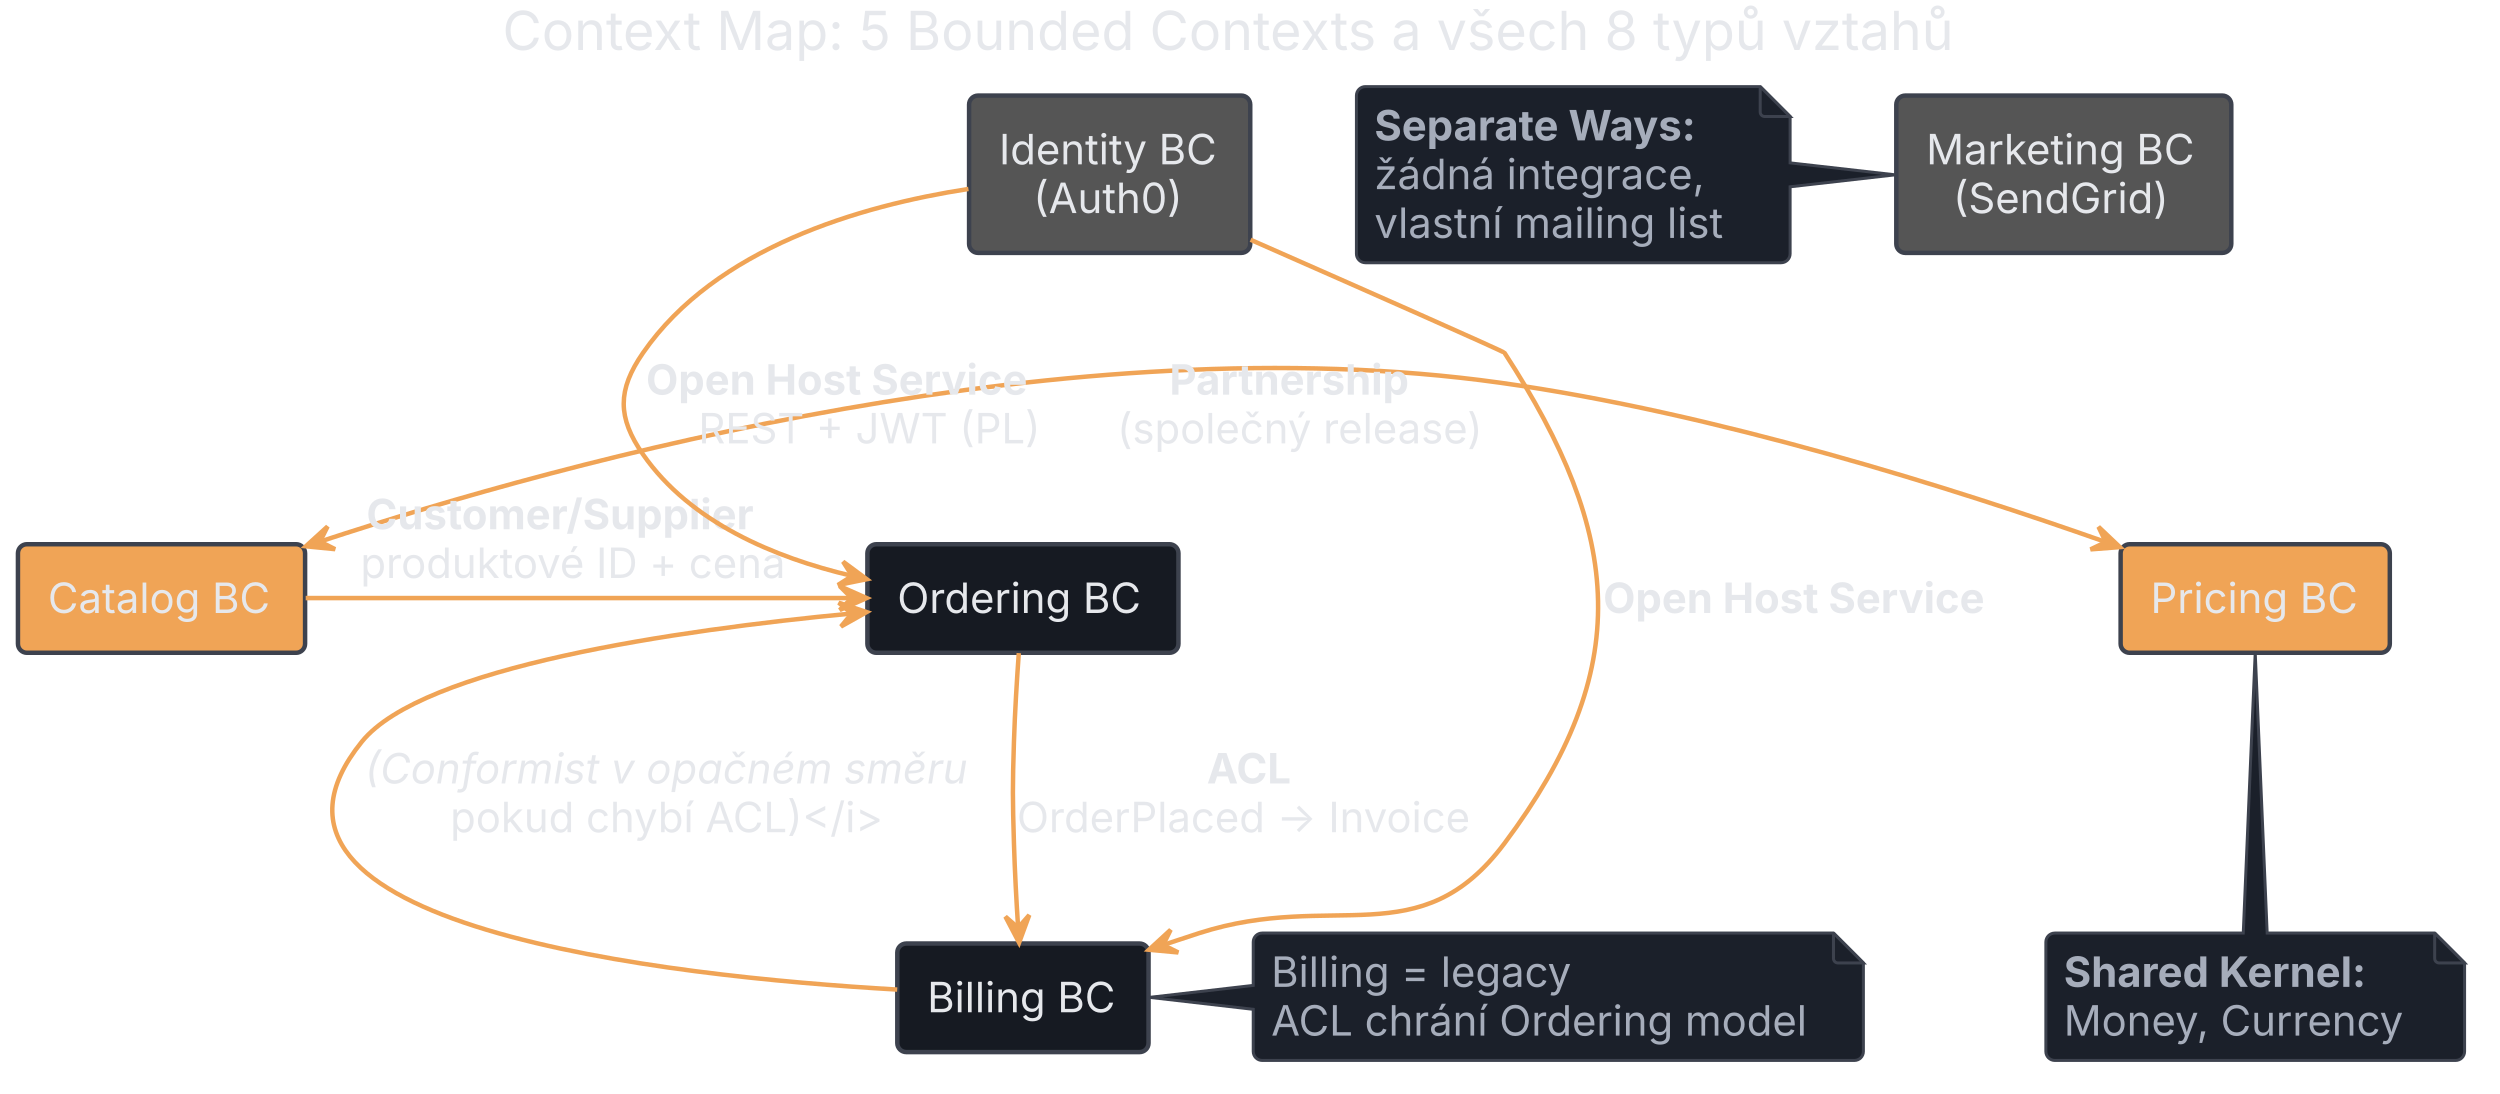
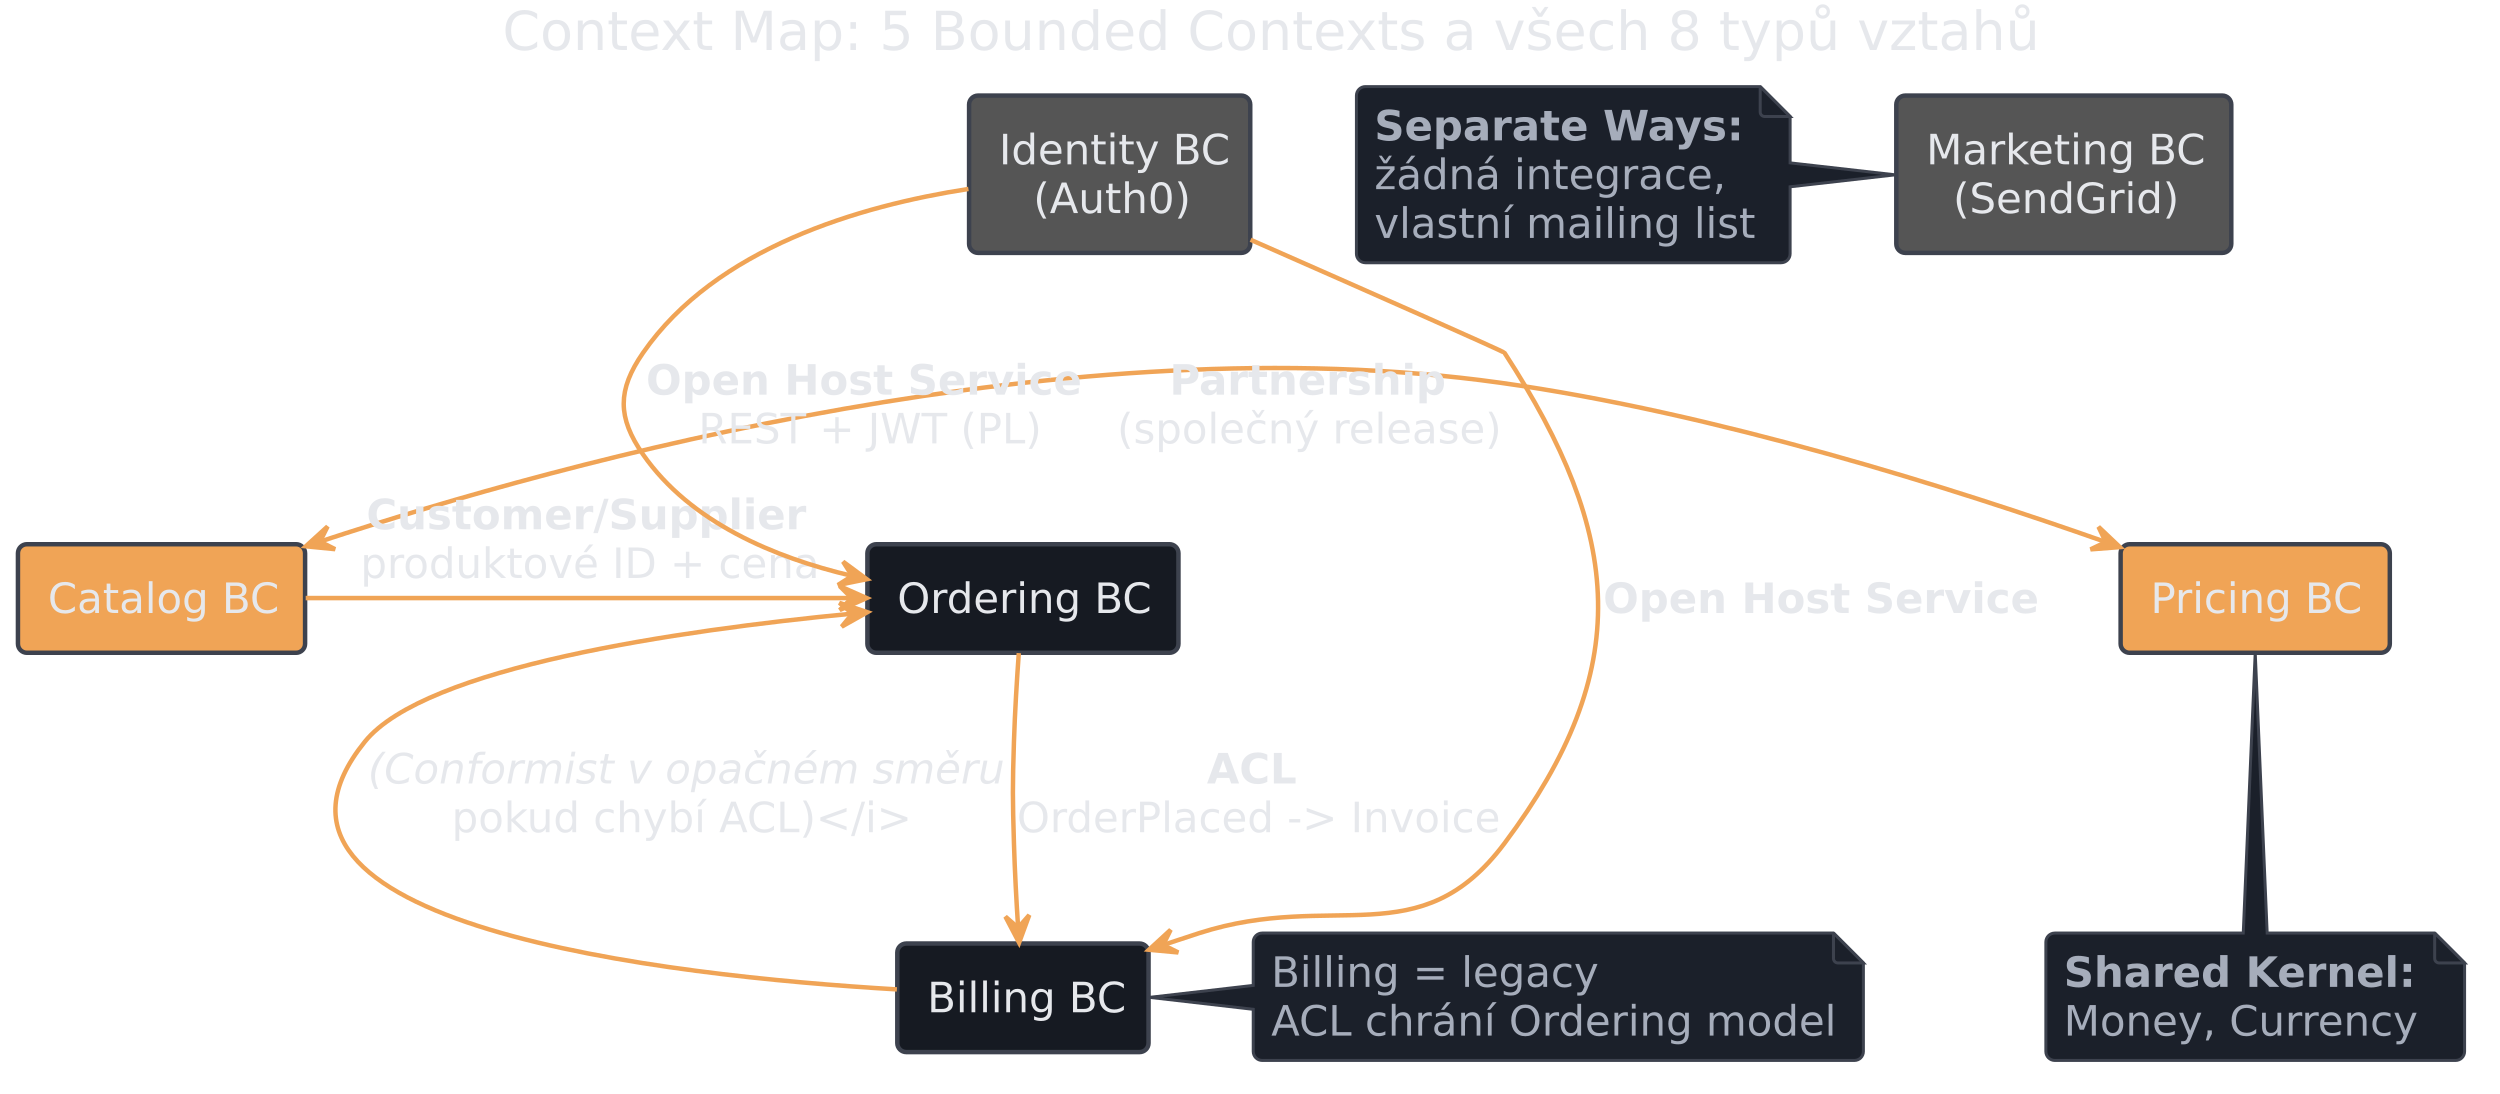
<svg xmlns="http://www.w3.org/2000/svg" contentScriptType="application/ecmascript" contentStyleType="text/css" height="571.875px" preserveAspectRatio="none" style="width:1306px;height:571px;background:#11141A;" version="1.1" viewBox="0 0 1306 571" width="1306.25px" zoomAndPan="magnify">
  <defs />
  <g>
-     <text fill="#E6E8EC" font-family="Inter, ui-sans-serif, system-ui, -apple-system, sans-serif" font-size="28.125" lengthAdjust="spacingAndGlyphs" textLength="790.625" x="262.5" y="26.106">Context Map: 5 Bounded Contexts a všech 8 typů vztahů</text>
+     <text fill="#E6E8EC" font-family="DejaVu Sans" font-size="28.125" lengthAdjust="spacingAndGlyphs" textLength="790.625" x="262.5" y="26.106">Context Map: 5 Bounded Contexts a všech 8 typů vztahů</text>
    <rect fill="#F0A456" height="56.714" rx="4.688" ry="4.688" style="stroke: #3D424E; stroke-width: 2.344;" width="150" x="9.375" y="284.302" />
-     <text fill="#E6E8EC" font-family="Inter, ui-sans-serif, system-ui, -apple-system, sans-serif" font-size="21.875" lengthAdjust="spacingAndGlyphs" textLength="118.75" x="25" y="320.232">Catalog BC</text>
+     <text fill="#E6E8EC" font-family="DejaVu Sans" font-size="21.875" lengthAdjust="spacingAndGlyphs" textLength="118.75" x="25" y="320.232">Catalog BC</text>
    <rect fill="#F0A456" height="56.714" rx="4.688" ry="4.688" style="stroke: #3D424E; stroke-width: 2.344;" width="140.625" x="1107.812" y="284.302" />
-     <text fill="#E6E8EC" font-family="Inter, ui-sans-serif, system-ui, -apple-system, sans-serif" font-size="21.875" lengthAdjust="spacingAndGlyphs" textLength="109.375" x="1123.438" y="320.232">Pricing BC</text>
+     <text fill="#E6E8EC" font-family="DejaVu Sans" font-size="21.875" lengthAdjust="spacingAndGlyphs" textLength="109.375" x="1123.438" y="320.232">Pricing BC</text>
    <rect fill="#161A22" height="56.714" rx="4.688" ry="4.688" style="stroke: #3D424E; stroke-width: 2.344;" width="162.5" x="453.125" y="284.302" />
-     <text fill="#E6E8EC" font-family="Inter, ui-sans-serif, system-ui, -apple-system, sans-serif" font-size="21.875" lengthAdjust="spacingAndGlyphs" textLength="131.25" x="468.75" y="320.232">Ordering BC</text>
+     <text fill="#E6E8EC" font-family="DejaVu Sans" font-size="21.875" lengthAdjust="spacingAndGlyphs" textLength="131.25" x="468.75" y="320.232">Ordering BC</text>
    <rect fill="#161A22" height="56.714" rx="4.688" ry="4.688" style="stroke: #3D424E; stroke-width: 2.344;" width="131.25" x="468.75" y="492.896" />
-     <text fill="#E6E8EC" font-family="Inter, ui-sans-serif, system-ui, -apple-system, sans-serif" font-size="21.875" lengthAdjust="spacingAndGlyphs" textLength="100" x="484.375" y="528.825">Billing BC</text>
+     <text fill="#E6E8EC" font-family="DejaVu Sans" font-size="21.875" lengthAdjust="spacingAndGlyphs" textLength="100" x="484.375" y="528.825">Billing BC</text>
    <rect fill="#555555" height="82.178" rx="4.688" ry="4.688" style="stroke: #3D424E; stroke-width: 2.344;" width="146.875" x="506.25" y="49.927" />
-     <text fill="#E6E8EC" font-family="Inter, ui-sans-serif, system-ui, -apple-system, sans-serif" font-size="21.875" lengthAdjust="spacingAndGlyphs" textLength="115.625" x="521.875" y="85.857">Identity BC</text>
-     <text fill="#E6E8EC" font-family="Inter, ui-sans-serif, system-ui, -apple-system, sans-serif" font-size="21.875" lengthAdjust="spacingAndGlyphs" textLength="79.688" x="539.844" y="111.32">(Auth0)</text>
+     <text fill="#E6E8EC" font-family="DejaVu Sans" font-size="21.875" lengthAdjust="spacingAndGlyphs" textLength="115.625" x="521.875" y="85.857">Identity BC</text>
+     <text fill="#E6E8EC" font-family="DejaVu Sans" font-size="21.875" lengthAdjust="spacingAndGlyphs" textLength="79.688" x="539.844" y="111.32">(Auth0)</text>
    <path d="M1068.75,492.114 L1068.75,549.292 A4.688,4.688 0 0 0 1073.438,553.98 L1282.812,553.98 A4.688,4.688 0 0 0 1287.5,549.292 L1287.5,503.052 L1271.875,487.427 L1184.375,487.427 L1178.125,340.849 L1171.875,487.427 L1073.438,487.427 A4.688,4.688 0 0 0 1068.75,492.114 " fill="#1B202A" style="stroke: #3D424E; stroke-width: 1.562;" />
    <path d="M1271.875,487.427 L1271.875,500.708 A2.344,2.344 0 0 0 1274.219,503.052 L1287.5,503.052 L1271.875,487.427 " fill="#1B202A" style="stroke: #3D424E; stroke-width: 1.562;" />
-     <text fill="#A6ADBB" font-family="Inter, ui-sans-serif, system-ui, -apple-system, sans-serif" font-size="21.875" font-weight="bold" lengthAdjust="spacingAndGlyphs" textLength="185.938" x="1078.125" y="515.544">Shared Kernel:</text>
-     <text fill="#A6ADBB" font-family="Inter, ui-sans-serif, system-ui, -apple-system, sans-serif" font-size="21.875" lengthAdjust="spacingAndGlyphs" textLength="181.25" x="1078.125" y="541.008">Money, Currency</text>
+     <text fill="#A6ADBB" font-family="DejaVu Sans" font-size="21.875" font-weight="bold" lengthAdjust="spacingAndGlyphs" textLength="185.938" x="1078.125" y="515.544">Shared Kernel:</text>
+     <text fill="#A6ADBB" font-family="DejaVu Sans" font-size="21.875" lengthAdjust="spacingAndGlyphs" textLength="181.25" x="1078.125" y="541.008">Money, Currency</text>
    <path d="M654.688,492.114 L654.688,514.77 L600.469,521.02 L654.688,527.27 L654.688,549.292 A4.688,4.688 0 0 0 659.375,553.98 L968.75,553.98 A4.688,4.688 0 0 0 973.438,549.292 L973.438,503.052 L957.812,487.427 L659.375,487.427 A4.688,4.688 0 0 0 654.688,492.114 " fill="#1B202A" style="stroke: #3D424E; stroke-width: 1.562;" />
    <path d="M957.812,487.427 L957.812,500.708 A2.344,2.344 0 0 0 960.156,503.052 L973.438,503.052 L957.812,487.427 " fill="#1B202A" style="stroke: #3D424E; stroke-width: 1.562;" />
-     <text fill="#A6ADBB" font-family="Inter, ui-sans-serif, system-ui, -apple-system, sans-serif" font-size="21.875" lengthAdjust="spacingAndGlyphs" textLength="162.5" x="664.062" y="515.544">Billing = legacy</text>
-     <text fill="#A6ADBB" font-family="Inter, ui-sans-serif, system-ui, -apple-system, sans-serif" font-size="21.875" lengthAdjust="spacingAndGlyphs" textLength="285.938" x="664.062" y="541.008">ACL chrání Ordering model</text>
+     <text fill="#A6ADBB" font-family="DejaVu Sans" font-size="21.875" lengthAdjust="spacingAndGlyphs" textLength="162.5" x="664.062" y="515.544">Billing = legacy</text>
+     <text fill="#A6ADBB" font-family="DejaVu Sans" font-size="21.875" lengthAdjust="spacingAndGlyphs" textLength="285.938" x="664.062" y="541.008">ACL chrání Ordering model</text>
    <rect fill="#555555" height="82.178" rx="4.688" ry="4.688" style="stroke: #3D424E; stroke-width: 2.344;" width="175" x="990.625" y="49.927" />
-     <text fill="#E6E8EC" font-family="Inter, ui-sans-serif, system-ui, -apple-system, sans-serif" font-size="21.875" lengthAdjust="spacingAndGlyphs" textLength="143.75" x="1006.25" y="85.857">Marketing BC</text>
-     <text fill="#E6E8EC" font-family="Inter, ui-sans-serif, system-ui, -apple-system, sans-serif" font-size="21.875" lengthAdjust="spacingAndGlyphs" textLength="115.625" x="1020.312" y="111.32">(SendGrid)</text>
+     <text fill="#E6E8EC" font-family="DejaVu Sans" font-size="21.875" lengthAdjust="spacingAndGlyphs" textLength="143.75" x="1006.25" y="85.857">Marketing BC</text>
+     <text fill="#E6E8EC" font-family="DejaVu Sans" font-size="21.875" lengthAdjust="spacingAndGlyphs" textLength="115.625" x="1020.312" y="111.32">(SendGrid)</text>
    <path d="M708.594,49.927 L708.594,132.568 A4.688,4.688 0 0 0 713.281,137.256 L930.469,137.256 A4.688,4.688 0 0 0 935.156,132.568 L935.156,97.583 L990.094,91.333 L935.156,85.083 L935.156,60.864 L919.531,45.239 L713.281,45.239 A4.688,4.688 0 0 0 708.594,49.927 " fill="#1B202A" style="stroke: #3D424E; stroke-width: 1.562;" />
    <path d="M919.531,45.239 L919.531,58.52 A2.344,2.344 0 0 0 921.875,60.864 L935.156,60.864 L919.531,45.239 " fill="#1B202A" style="stroke: #3D424E; stroke-width: 1.562;" />
-     <text fill="#A6ADBB" font-family="Inter, ui-sans-serif, system-ui, -apple-system, sans-serif" font-size="21.875" font-weight="bold" lengthAdjust="spacingAndGlyphs" textLength="193.75" x="717.969" y="73.357">Separate Ways:</text>
-     <text fill="#A6ADBB" font-family="Inter, ui-sans-serif, system-ui, -apple-system, sans-serif" font-size="21.875" lengthAdjust="spacingAndGlyphs" textLength="179.688" x="717.969" y="98.82">žádná integrace,</text>
-     <text fill="#A6ADBB" font-family="Inter, ui-sans-serif, system-ui, -apple-system, sans-serif" font-size="21.875" lengthAdjust="spacingAndGlyphs" textLength="184.375" x="717.969" y="124.284">vlastní mailing list</text>
+     <text fill="#A6ADBB" font-family="DejaVu Sans" font-size="21.875" font-weight="bold" lengthAdjust="spacingAndGlyphs" textLength="193.75" x="717.969" y="73.357">Separate Ways:</text>
+     <text fill="#A6ADBB" font-family="DejaVu Sans" font-size="21.875" lengthAdjust="spacingAndGlyphs" textLength="179.688" x="717.969" y="98.82">žádná integrace,</text>
+     <text fill="#A6ADBB" font-family="DejaVu Sans" font-size="21.875" lengthAdjust="spacingAndGlyphs" textLength="184.375" x="717.969" y="124.284">vlastní mailing list</text>
    <path d="M167.406,282.849 C298.203,239.911 560.328,168.724 783.594,199.927 C896,215.645 1021.344,255.38 1099.969,283.146 " fill="none" id="catalog-pricing" style="stroke: #F0A456; stroke-width: 2.344;" />
    <polygon fill="#F0A456" points="1107.422,285.802,1096.256,275.212,1100.059,283.191,1092.079,286.993,1107.422,285.802" style="stroke: #F0A456; stroke-width: 2.344;" />
    <polygon fill="#F0A456" points="159.75,285.38,175.065,286.89,167.166,282.923,171.133,275.024,159.75,285.38" style="stroke: #F0A456; stroke-width: 2.344;" />
-     <text fill="#E6E8EC" font-family="Inter, ui-sans-serif, system-ui, -apple-system, sans-serif" font-size="21.875" font-weight="bold" lengthAdjust="spacingAndGlyphs" textLength="143.75" x="610.938" y="206.169">Partnership</text>
-     <text fill="#E6E8EC" font-family="Inter, ui-sans-serif, system-ui, -apple-system, sans-serif" font-size="21.875" lengthAdjust="spacingAndGlyphs" textLength="198.438" x="583.594" y="231.633">(společný release)</text>
+     <text fill="#E6E8EC" font-family="DejaVu Sans" font-size="21.875" font-weight="bold" lengthAdjust="spacingAndGlyphs" textLength="143.75" x="610.938" y="206.169">Partnership</text>
+     <text fill="#E6E8EC" font-family="DejaVu Sans" font-size="21.875" lengthAdjust="spacingAndGlyphs" textLength="198.438" x="583.594" y="231.633">(společný release)</text>
    <path d="M159.688,312.427 C238.234,312.427 361.281,312.427 444.766,312.427 " fill="none" id="catalog-&gt;ordering" style="stroke: #F0A456; stroke-width: 2.344;" />
    <polygon fill="#F0A456" points="452.719,312.427,438.656,306.177,444.906,312.427,438.656,318.677,452.719,312.427" style="stroke: #F0A456; stroke-width: 2.344;" />
-     <text fill="#E6E8EC" font-family="Inter, ui-sans-serif, system-ui, -apple-system, sans-serif" font-size="21.875" font-weight="bold" lengthAdjust="spacingAndGlyphs" textLength="229.688" x="191.406" y="276.482">Customer/Supplier</text>
-     <text fill="#E6E8EC" font-family="Inter, ui-sans-serif, system-ui, -apple-system, sans-serif" font-size="21.875" lengthAdjust="spacingAndGlyphs" textLength="235.938" x="188.281" y="301.945">produktové ID + cena</text>
+     <text fill="#E6E8EC" font-family="DejaVu Sans" font-size="21.875" font-weight="bold" lengthAdjust="spacingAndGlyphs" textLength="229.688" x="191.406" y="276.482">Customer/Supplier</text>
+     <text fill="#E6E8EC" font-family="DejaVu Sans" font-size="21.875" lengthAdjust="spacingAndGlyphs" textLength="235.938" x="188.281" y="301.945">produktové ID + cena</text>
    <path d="M532.219,341.177 C531.234,355.005 530.172,372.099 529.688,387.427 C528.938,411.021 528.984,416.958 529.688,440.552 C530.109,454.864 530.969,470.614 531.844,484.255 " fill="none" id="ordering-&gt;billing" style="stroke: #F0A456; stroke-width: 2.344;" />
    <polygon fill="#F0A456" points="532.375,492.458,537.687,478.015,531.861,484.662,525.214,478.837,532.375,492.458" style="stroke: #F0A456; stroke-width: 2.344;" />
-     <text fill="#E6E8EC" font-family="Inter, ui-sans-serif, system-ui, -apple-system, sans-serif" font-size="21.875" font-weight="bold" lengthAdjust="spacingAndGlyphs" textLength="48.438" x="630.469" y="409.294">ACL</text>
-     <text fill="#E6E8EC" font-family="Inter, ui-sans-serif, system-ui, -apple-system, sans-serif" font-size="21.875" lengthAdjust="spacingAndGlyphs" textLength="246.875" x="531.25" y="434.758">OrderPlaced -&gt; Invoice</text>
-     <path d="M444.562,320.521 C353.203,329.255 220.656,348.411 189.062,387.427 C110.906,483.942 348.188,509.989 468.703,516.958 " fill="none" id="ordering&lt;-billing" style="stroke: #F0A456; stroke-width: 2.344;" />
-     <polygon fill="#F0A456" points="452.719,319.755,438.129,314.86,444.941,320.492,439.309,327.305,452.719,319.755" style="stroke: #F0A456; stroke-width: 2.344;" />
-     <text fill="#E6E8EC" font-family="Inter, ui-sans-serif, system-ui, -apple-system, sans-serif" font-size="21.875" font-style="italic" lengthAdjust="spacingAndGlyphs" textLength="325" x="190.625" y="409.294">(Conformist v opačném směru</text>
-     <text fill="#E6E8EC" font-family="Inter, ui-sans-serif, system-ui, -apple-system, sans-serif" font-size="21.875" lengthAdjust="spacingAndGlyphs" textLength="235.938" x="235.156" y="434.758">pokud chybí ACL)&lt;/i&gt;</text>
+     <text fill="#E6E8EC" font-family="DejaVu Sans" font-size="21.875" font-weight="bold" lengthAdjust="spacingAndGlyphs" textLength="48.438" x="630.469" y="409.294">ACL</text>
+     <text fill="#E6E8EC" font-family="DejaVu Sans" font-size="21.875" lengthAdjust="spacingAndGlyphs" textLength="246.875" x="531.25" y="434.758">OrderPlaced -&gt; Invoice</text>
+     <path d="M444.969,320.583 C354.016,329.364 222.062,348.567 190.625,387.427 C112.922,483.474 348.422,509.755 468.531,516.864 " fill="none" id="ordering&lt;-billing" style="stroke: #F0A456; stroke-width: 2.344;" />
+     <polygon fill="#F0A456" points="453.094,319.817,438.504,314.923,445.316,320.555,439.684,327.367,453.094,319.817" style="stroke: #F0A456; stroke-width: 2.344;" />
+     <text fill="#E6E8EC" font-family="DejaVu Sans" font-size="21.875" font-style="italic" lengthAdjust="spacingAndGlyphs" textLength="323.438" x="192.188" y="409.294">(Conformist v opačném směru</text>
+     <text fill="#E6E8EC" font-family="DejaVu Sans" font-size="21.875" lengthAdjust="spacingAndGlyphs" textLength="235.938" x="235.938" y="434.758">pokud chybí ACL)&lt;/i&gt;</text>
    <path d="M505.906,98.708 C449.047,107.505 373.906,129.505 335.938,184.302 C322.484,203.708 322.453,218.052 335.938,237.427 C360.625,272.896 404.547,291.271 444.797,300.786 " fill="none" id="identity-&gt;ordering" style="stroke: #F0A456; stroke-width: 2.344;" />
    <polygon fill="#F0A456" points="452.781,302.567,440.409,293.416,445.155,300.873,437.698,305.618,452.781,302.567" style="stroke: #F0A456; stroke-width: 2.344;" />
-     <text fill="#E6E8EC" font-family="Inter, ui-sans-serif, system-ui, -apple-system, sans-serif" font-size="21.875" font-weight="bold" lengthAdjust="spacingAndGlyphs" textLength="229.688" x="337.5" y="206.169">Open Host Service</text>
-     <text fill="#E6E8EC" font-family="Inter, ui-sans-serif, system-ui, -apple-system, sans-serif" font-size="21.875" lengthAdjust="spacingAndGlyphs" textLength="175" x="364.844" y="231.633">REST + JWT (PL)</text>
+     <text fill="#E6E8EC" font-family="DejaVu Sans" font-size="21.875" font-weight="bold" lengthAdjust="spacingAndGlyphs" textLength="229.688" x="337.5" y="206.169">Open Host Service</text>
+     <text fill="#E6E8EC" font-family="DejaVu Sans" font-size="21.875" lengthAdjust="spacingAndGlyphs" textLength="175" x="364.844" y="231.633">REST + JWT (PL)</text>
    <path d="M653.312,125.255 C712.328,151.239 785.422,183.52 785.938,184.302 C848.047,279.771 854.172,349.364 785.938,440.552 C741.703,499.661 696.875,464.88 626.562,487.427 C620.422,489.396 614.062,491.489 607.688,493.63 " fill="none" id="identity-&gt;billing" style="stroke: #F0A456; stroke-width: 2.344;" />
    <polygon fill="#F0A456" points="600.219,496.146,615.541,497.572,607.621,493.648,611.546,485.728,600.219,496.146" style="stroke: #F0A456; stroke-width: 2.344;" />
-     <text fill="#E6E8EC" font-family="Inter, ui-sans-serif, system-ui, -apple-system, sans-serif" font-size="21.875" font-weight="bold" lengthAdjust="spacingAndGlyphs" textLength="229.688" x="837.5" y="320.232">Open Host Service</text>
+     <text fill="#E6E8EC" font-family="DejaVu Sans" font-size="21.875" font-weight="bold" lengthAdjust="spacingAndGlyphs" textLength="229.688" x="837.5" y="320.232">Open Host Service</text>
  </g>
</svg>
